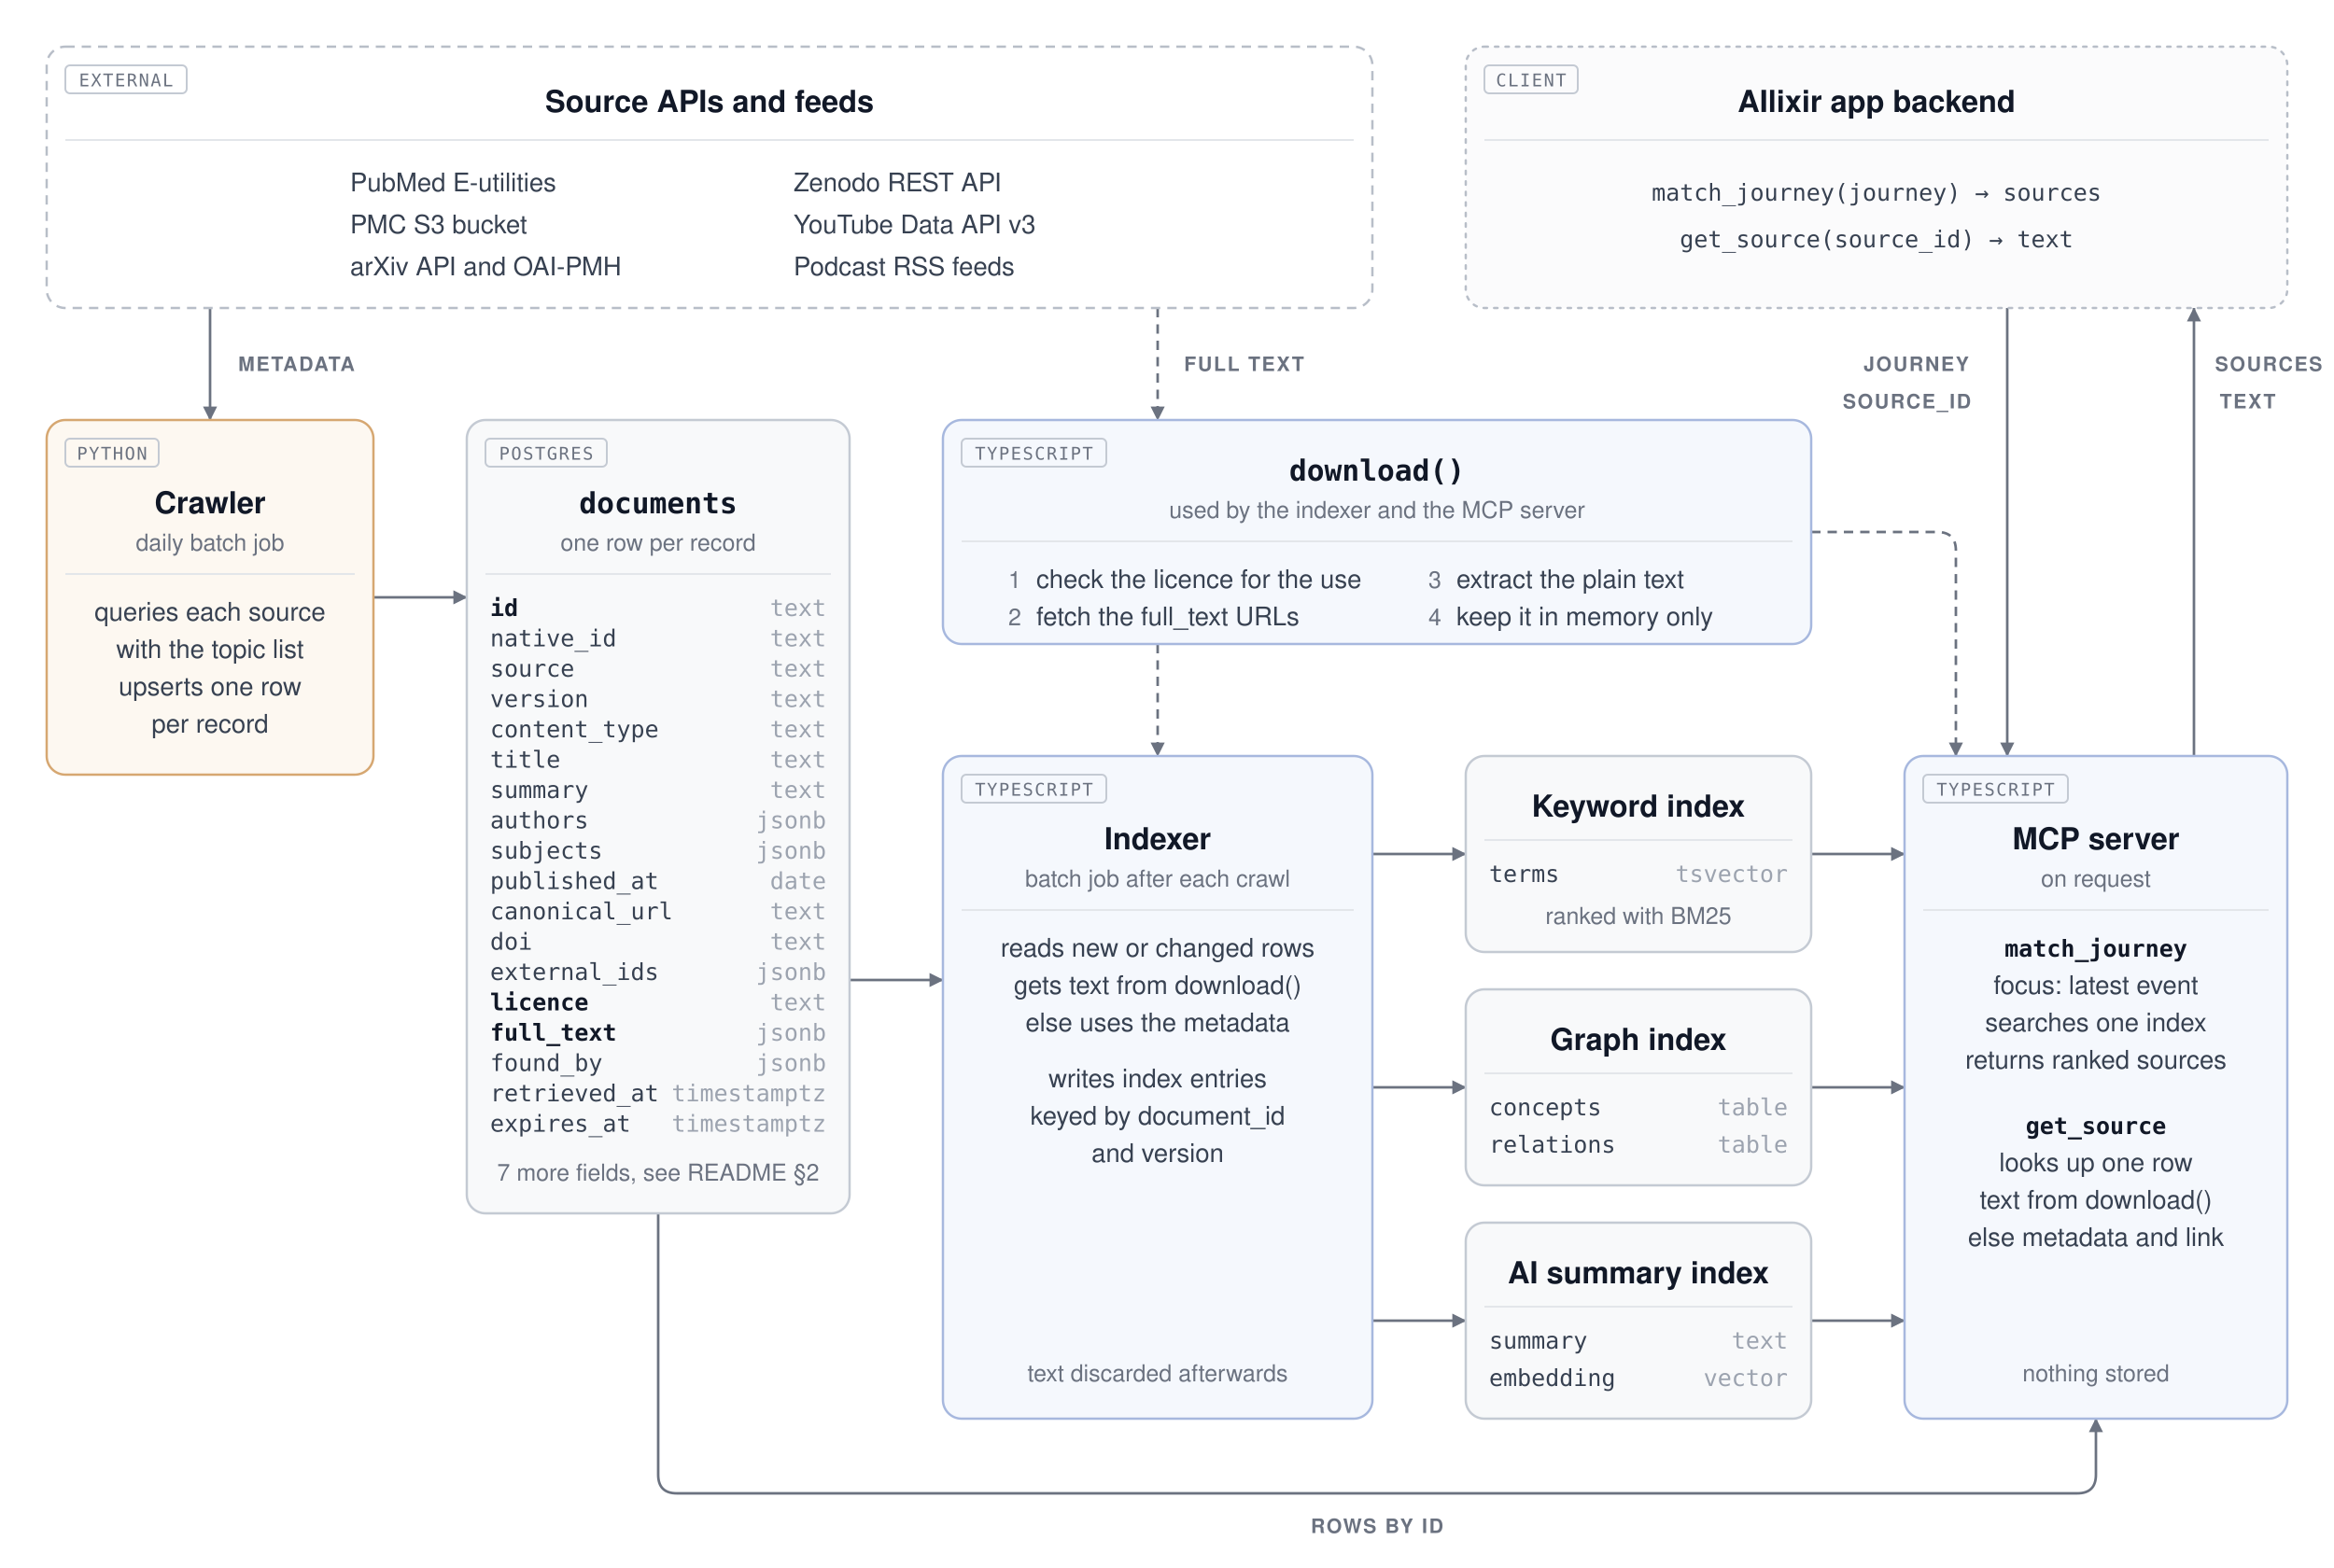
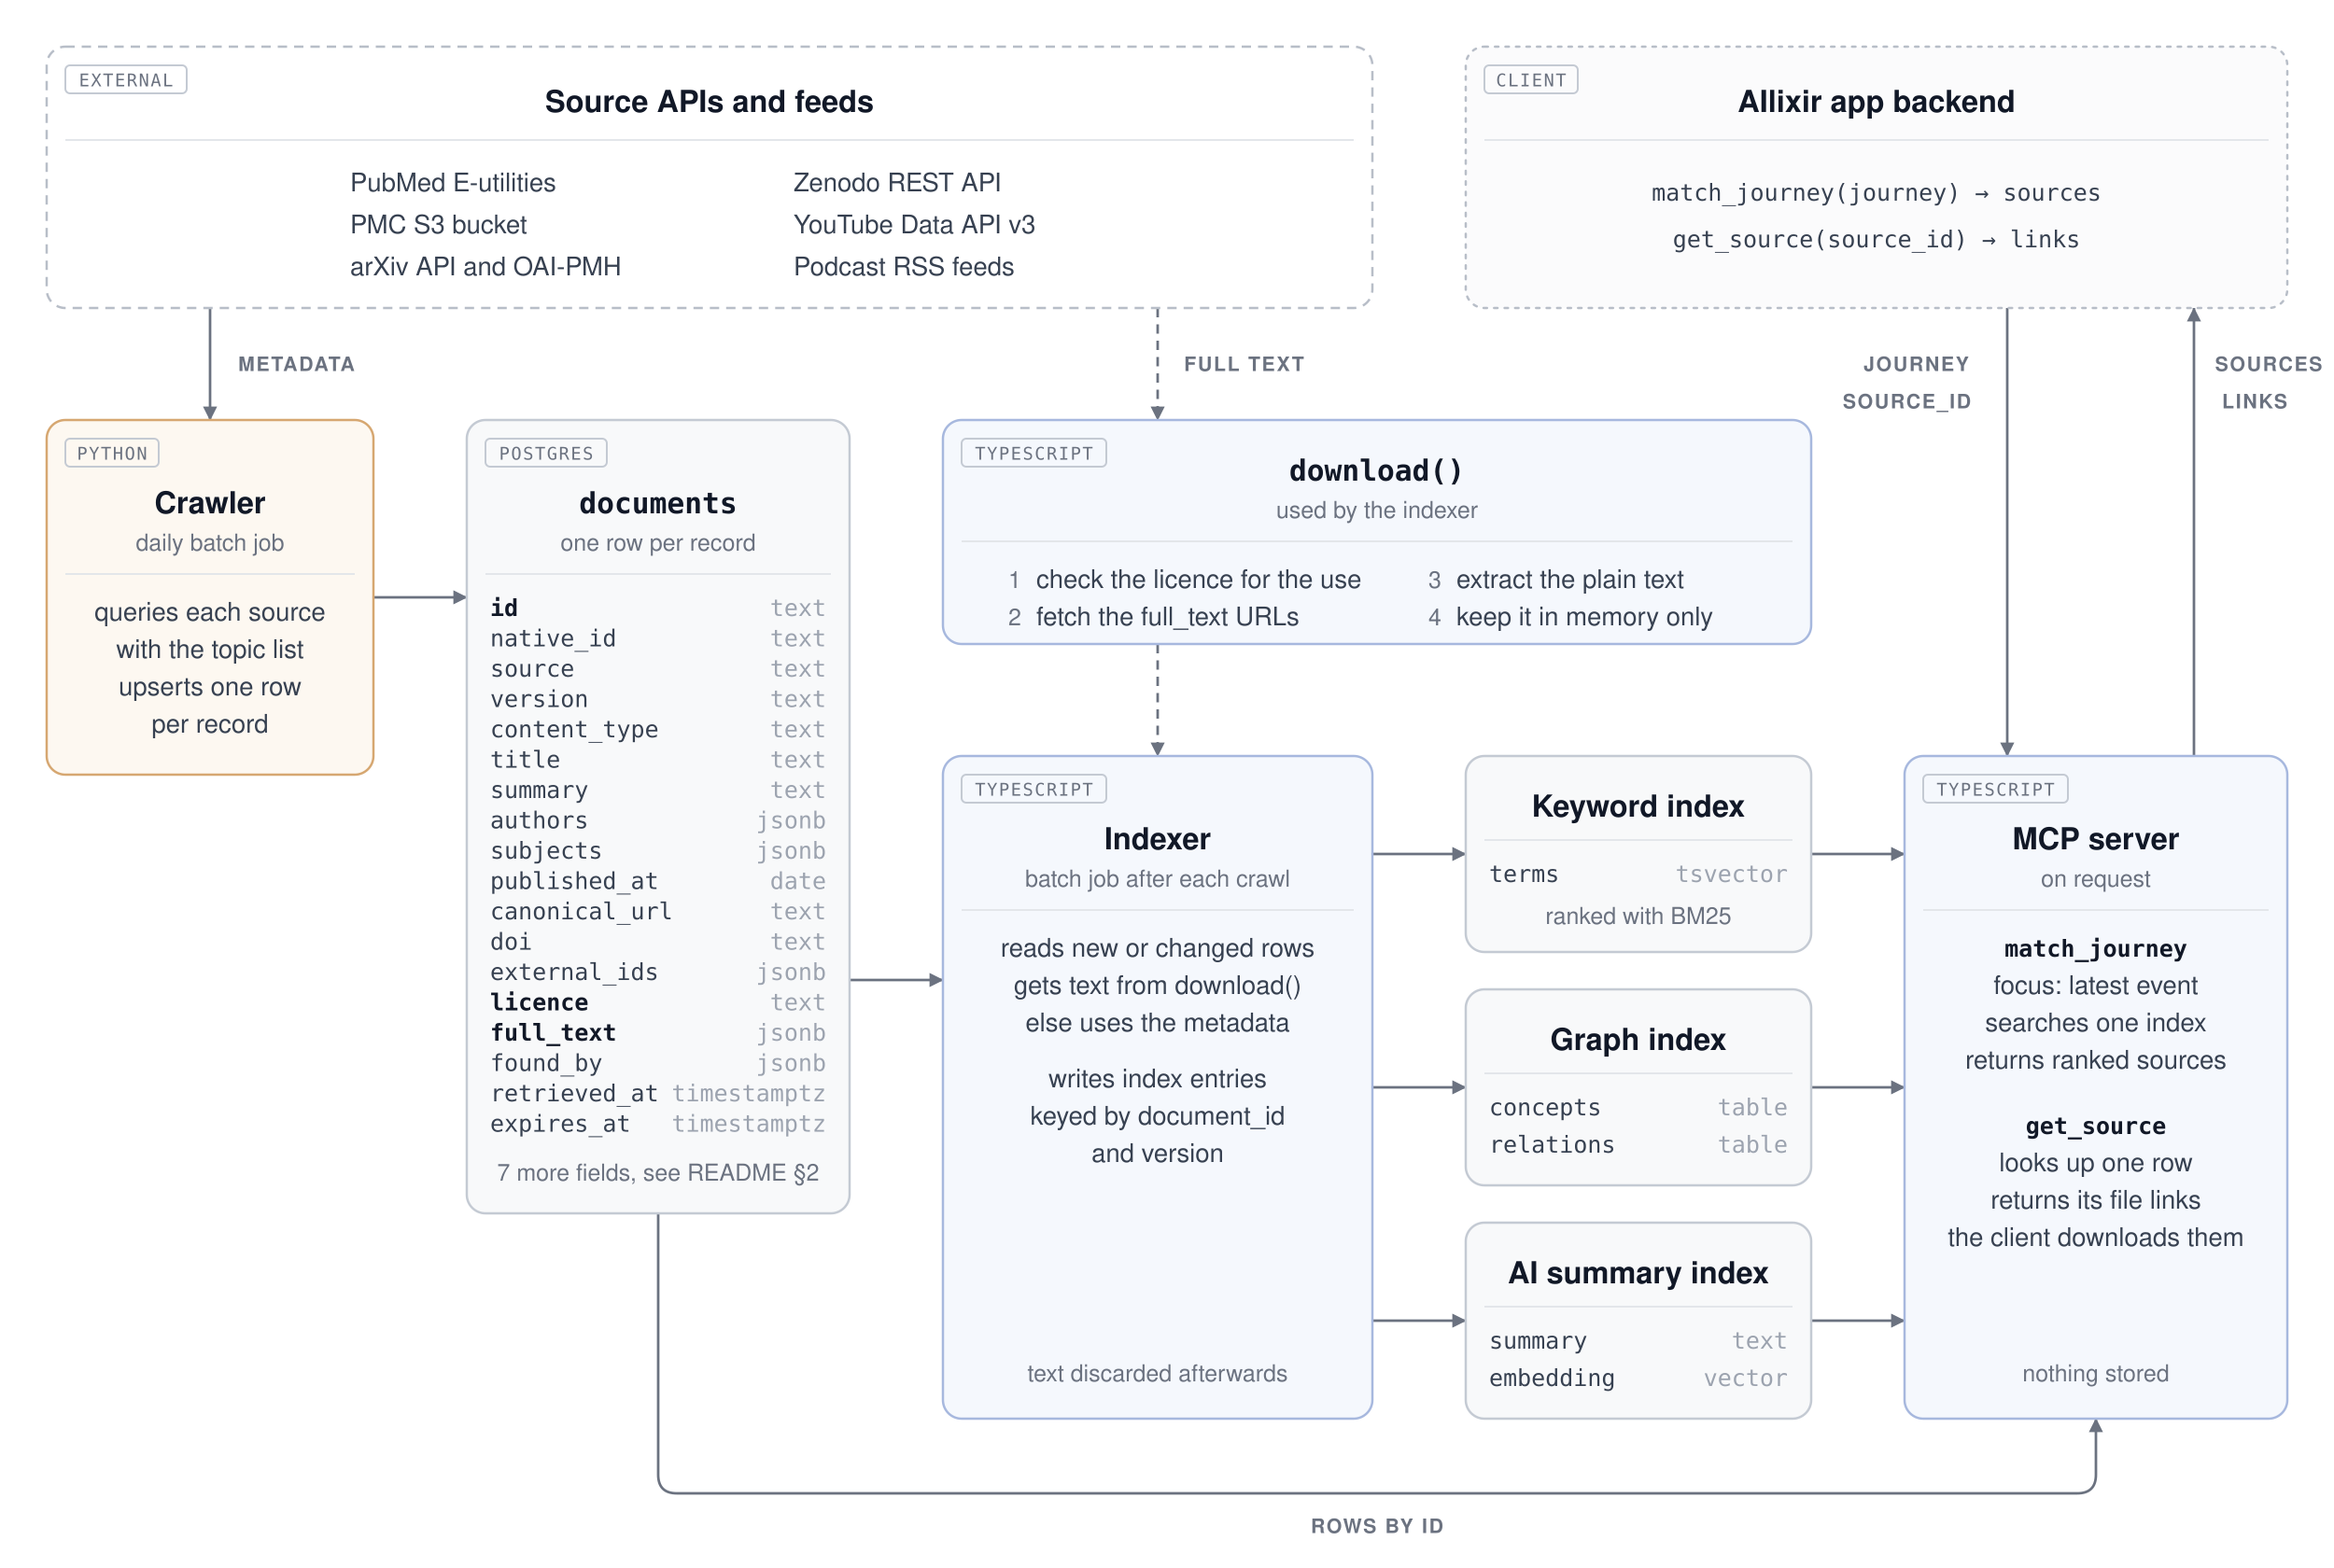
<svg xmlns="http://www.w3.org/2000/svg" viewBox="0 0 1000 672" width="1000" height="672" role="img" aria-labelledby="pipeline-title pipeline-desc">
  <style>
    text { font-family: "Helvetica Neue", Helvetica, "Segoe UI", "Noto Sans", Arial, sans-serif; fill: #374151; }
    .n { font-size: 13px; font-weight: 600; fill: #111827; }
    .nm { font-size: 12.5px; font-weight: 700; fill: #111827; font-family: Menlo, "DejaVu Sans Mono", "Noto Sans Mono", Consolas, monospace; }
    .b { font-size: 11px; }
    .s { font-size: 10px; fill: #6b7280; }
    .c { font-size: 10px; font-family: Menlo, "DejaVu Sans Mono", "Noto Sans Mono", Consolas, monospace; }
    .k { font-weight: 700; fill: #111827; }
    .t { font-size: 10px; fill: #9ca3af; font-family: Menlo, "DejaVu Sans Mono", "Noto Sans Mono", Consolas, monospace; }
    .tag { font-size: 7.5px; letter-spacing: 0.08em; fill: #6b7280; font-family: Menlo, "DejaVu Sans Mono", "Noto Sans Mono", Consolas, monospace; }
    .al { font-size: 8.5px; font-weight: 600; letter-spacing: 0.08em; fill: #6b7280; }
    .py { fill: #fdf8f1; stroke: #d6a771; stroke-width: 1; }
    .ts { fill: #f5f8fd; stroke: #a7b8de; stroke-width: 1; }
    .db { fill: #f8f9fa; stroke: #c4cad3; stroke-width: 1; }
    .ext { fill: #ffffff; stroke: #b8bec8; stroke-width: 1; stroke-dasharray: 4 3; }
    .out { fill: #fbfbfc; stroke: #b8bec8; stroke-width: 1; stroke-dasharray: 1.5 3; stroke-linecap: round; }
    .tg { fill: none; stroke: #c4cad3; stroke-width: 0.8; }
    .hr { stroke: #e3e6ea; stroke-width: 0.8; }
    .e { fill: none; stroke: #6b7280; stroke-width: 1.1; }
    .r { stroke-dasharray: 4 3; }
    .m { fill: #ffffff; }
  </style>
  <defs>
    <marker id="pipeline-arrow" viewBox="0 0 10 10" refX="9.5" refY="5" markerWidth="5.5" markerHeight="5.5" orient="auto-start-reverse">
      <path d="M0,0 L10,5 L0,10 z" fill="#6b7280" />
    </marker>
  </defs>
  <rect width="1000" height="672" fill="#ffffff" />
  <path class="e" d="M90 132 V180" marker-end="url(#pipeline-arrow)" />
  <path class="e r" d="M496 132 V180" marker-end="url(#pipeline-arrow)" />
  <path class="e" d="M160 256 H200" marker-end="url(#pipeline-arrow)" />
  <path class="e" d="M364 420 H404" marker-end="url(#pipeline-arrow)" />
  <path class="e r" d="M496 276 V324" marker-end="url(#pipeline-arrow)" />
-   <path class="e r" d="M776 228 H830 Q838 228 838 236 V324" marker-end="url(#pipeline-arrow)" />
  <path class="e" d="M588 366 H628" marker-end="url(#pipeline-arrow)" />
  <path class="e" d="M588 466 H628" marker-end="url(#pipeline-arrow)" />
  <path class="e" d="M588 566 H628" marker-end="url(#pipeline-arrow)" />
  <path class="e" d="M776 366 H816" marker-end="url(#pipeline-arrow)" />
  <path class="e" d="M776 466 H816" marker-end="url(#pipeline-arrow)" />
  <path class="e" d="M776 566 H816" marker-end="url(#pipeline-arrow)" />
  <path class="e" d="M860 132 V324" marker-end="url(#pipeline-arrow)" />
  <path class="e" d="M940 324 V132" marker-end="url(#pipeline-arrow)" />
  <path class="e" d="M282 520 V632 Q282 640 290 640 H890 Q898 640 898 632 V608" marker-end="url(#pipeline-arrow)" />
  <rect class="m" x="98" y="150" width="58" height="12" rx="2" />
  <text class="al" x="127" y="159" text-anchor="middle">METADATA</text>
  <rect class="m" x="504" y="150" width="58" height="12" rx="2" />
  <text class="al" x="533" y="159" text-anchor="middle">FULL TEXT</text>
  <rect class="m" x="790" y="150" width="62" height="12" rx="2" />
  <text class="al" x="821" y="159" text-anchor="middle">JOURNEY</text>
  <rect class="m" x="782" y="166" width="70" height="12" rx="2" />
  <text class="al" x="817" y="175" text-anchor="middle">SOURCE_ID</text>
  <rect class="m" x="948" y="150" width="48" height="12" rx="2" />
  <text class="al" x="972" y="159" text-anchor="middle">SOURCES</text>
-   <rect class="m" x="948" y="166" width="30" height="12" rx="2" />
-   <text class="al" x="963" y="175" text-anchor="middle">TEXT</text>
+   <rect class="m" x="948" y="166" width="36" height="12" rx="2" />
+   <text class="al" x="966" y="175" text-anchor="middle">LINKS</text>
  <rect class="m" x="556" y="648" width="68" height="12" rx="2" />
  <text class="al" x="590" y="657" text-anchor="middle">ROWS BY ID</text>
  <rect class="ext" x="20" y="20" width="568" height="112" rx="8" />
  <rect class="tg" x="28" y="28" width="52" height="12" rx="2" />
  <text class="tag" x="54" y="37" text-anchor="middle">EXTERNAL</text>
  <text class="n" x="304" y="48" text-anchor="middle">Source APIs and feeds</text>
  <line class="hr" x1="28" y1="60" x2="580" y2="60" />
  <text class="b" x="150" y="82">PubMed E-utilities</text>
  <text class="b" x="150" y="100">PMC S3 bucket</text>
  <text class="b" x="150" y="118">arXiv API and OAI-PMH</text>
  <text class="b" x="340" y="82">Zenodo REST API</text>
  <text class="b" x="340" y="100">YouTube Data API v3</text>
  <text class="b" x="340" y="118">Podcast RSS feeds</text>
  <rect class="out" x="628" y="20" width="352" height="112" rx="8" />
  <rect class="tg" x="636" y="28" width="40" height="12" rx="2" />
  <text class="tag" x="656" y="37" text-anchor="middle">CLIENT</text>
  <text class="n" x="804" y="48" text-anchor="middle">AIlixir app backend</text>
  <line class="hr" x1="636" y1="60" x2="972" y2="60" />
  <text class="c" x="804" y="86" text-anchor="middle">match_journey(journey) → sources</text>
-   <text class="c" x="804" y="106" text-anchor="middle">get_source(source_id) → text</text>
+   <text class="c" x="804" y="106" text-anchor="middle">get_source(source_id) → links</text>
  <rect class="py" x="20" y="180" width="140" height="152" rx="8" />
  <rect class="tg" x="28" y="188" width="40" height="12" rx="2" />
  <text class="tag" x="48" y="197" text-anchor="middle">PYTHON</text>
  <g text-anchor="middle">
    <text class="n" x="90" y="220">Crawler</text>
    <text class="s" x="90" y="236">daily batch job</text>
    <text class="b" x="90" y="266">queries each source</text>
    <text class="b" x="90" y="282">with the topic list</text>
    <text class="b" x="90" y="298">upserts one row</text>
    <text class="b" x="90" y="314">per record</text>
  </g>
  <line class="hr" x1="28" y1="246" x2="152" y2="246" />
  <rect class="db" x="200" y="180" width="164" height="340" rx="8" />
  <rect class="tg" x="208" y="188" width="52" height="12" rx="2" />
  <text class="tag" x="234" y="197" text-anchor="middle">POSTGRES</text>
  <text class="nm" x="282" y="220" text-anchor="middle">documents</text>
  <text class="s" x="282" y="236" text-anchor="middle">one row per record</text>
  <line class="hr" x1="208" y1="246" x2="356" y2="246" />
  <text class="c k" x="210" y="264">id</text>
  <text class="c" x="210" y="277">native_id</text>
  <text class="c" x="210" y="290">source</text>
  <text class="c" x="210" y="303">version</text>
  <text class="c" x="210" y="316">content_type</text>
  <text class="c" x="210" y="329">title</text>
  <text class="c" x="210" y="342">summary</text>
  <text class="c" x="210" y="355">authors</text>
  <text class="c" x="210" y="368">subjects</text>
  <text class="c" x="210" y="381">published_at</text>
  <text class="c" x="210" y="394">canonical_url</text>
  <text class="c" x="210" y="407">doi</text>
  <text class="c" x="210" y="420">external_ids</text>
  <text class="c k" x="210" y="433">licence</text>
  <text class="c k" x="210" y="446">full_text</text>
  <text class="c" x="210" y="459">found_by</text>
  <text class="c" x="210" y="472">retrieved_at</text>
  <text class="c" x="210" y="485">expires_at</text>
  <g text-anchor="end">
    <text class="t" x="354" y="264">text</text>
    <text class="t" x="354" y="277">text</text>
    <text class="t" x="354" y="290">text</text>
    <text class="t" x="354" y="303">text</text>
    <text class="t" x="354" y="316">text</text>
    <text class="t" x="354" y="329">text</text>
    <text class="t" x="354" y="342">text</text>
    <text class="t" x="354" y="355">jsonb</text>
    <text class="t" x="354" y="368">jsonb</text>
    <text class="t" x="354" y="381">date</text>
    <text class="t" x="354" y="394">text</text>
    <text class="t" x="354" y="407">text</text>
    <text class="t" x="354" y="420">jsonb</text>
    <text class="t" x="354" y="433">text</text>
    <text class="t" x="354" y="446">jsonb</text>
    <text class="t" x="354" y="459">jsonb</text>
    <text class="t" x="354" y="472">timestamptz</text>
    <text class="t" x="354" y="485">timestamptz</text>
  </g>
  <text class="s" x="282" y="506" text-anchor="middle">7 more fields, see README §2</text>
  <rect class="ts" x="404" y="180" width="372" height="96" rx="8" />
  <rect class="tg" x="412" y="188" width="62" height="12" rx="2" />
  <text class="tag" x="443" y="197" text-anchor="middle">TYPESCRIPT</text>
  <text class="nm" x="590" y="206" text-anchor="middle">download()</text>
-   <text class="s" x="590" y="222" text-anchor="middle">used by the indexer and the MCP server</text>
+   <text class="s" x="590" y="222" text-anchor="middle">used by the indexer</text>
  <line class="hr" x1="412" y1="232" x2="768" y2="232" />
  <text class="b" x="432" y="252">
    <tspan class="s">1</tspan>
    <tspan x="444">check the licence for the use</tspan>
  </text>
  <text class="b" x="432" y="268">
    <tspan class="s">2</tspan>
    <tspan x="444">fetch the full_text URLs</tspan>
  </text>
  <text class="b" x="612" y="252">
    <tspan class="s">3</tspan>
    <tspan x="624">extract the plain text</tspan>
  </text>
  <text class="b" x="612" y="268">
    <tspan class="s">4</tspan>
    <tspan x="624">keep it in memory only</tspan>
  </text>
  <rect class="ts" x="404" y="324" width="184" height="284" rx="8" />
  <rect class="tg" x="412" y="332" width="62" height="12" rx="2" />
  <text class="tag" x="443" y="341" text-anchor="middle">TYPESCRIPT</text>
  <g text-anchor="middle">
    <text class="n" x="496" y="364">Indexer</text>
    <text class="s" x="496" y="380">batch job after each crawl</text>
    <text class="b" x="496" y="410">reads new or changed rows</text>
    <text class="b" x="496" y="426">gets text from download()</text>
    <text class="b" x="496" y="442">else uses the metadata</text>
    <text class="b" x="496" y="466">writes index entries</text>
    <text class="b" x="496" y="482">keyed by document_id</text>
    <text class="b" x="496" y="498">and version</text>
    <text class="s" x="496" y="592">text discarded afterwards</text>
  </g>
  <line class="hr" x1="412" y1="390" x2="580" y2="390" />
  <rect class="db" x="628" y="324" width="148" height="84" rx="8" />
  <rect class="db" x="628" y="424" width="148" height="84" rx="8" />
  <rect class="db" x="628" y="524" width="148" height="84" rx="8" />
  <g text-anchor="middle">
    <text class="n" x="702" y="350">Keyword index</text>
    <text class="n" x="702" y="450">Graph index</text>
    <text class="n" x="702" y="550">AI summary index</text>
  </g>
  <line class="hr" x1="636" y1="360" x2="768" y2="360" />
  <line class="hr" x1="636" y1="460" x2="768" y2="460" />
  <line class="hr" x1="636" y1="560" x2="768" y2="560" />
  <text class="c" x="638" y="378">terms</text>
  <text class="t" x="766" y="378" text-anchor="end">tsvector</text>
  <text class="s" x="702" y="396" text-anchor="middle">ranked with BM25</text>
  <text class="c" x="638" y="478">concepts</text>
  <text class="t" x="766" y="478" text-anchor="end">table</text>
  <text class="c" x="638" y="494">relations</text>
  <text class="t" x="766" y="494" text-anchor="end">table</text>
  <text class="c" x="638" y="578">summary</text>
  <text class="t" x="766" y="578" text-anchor="end">text</text>
  <text class="c" x="638" y="594">embedding</text>
  <text class="t" x="766" y="594" text-anchor="end">vector</text>
  <rect class="ts" x="816" y="324" width="164" height="284" rx="8" />
  <rect class="tg" x="824" y="332" width="62" height="12" rx="2" />
  <text class="tag" x="855" y="341" text-anchor="middle">TYPESCRIPT</text>
  <g text-anchor="middle">
    <text class="n" x="898" y="364">MCP server</text>
    <text class="s" x="898" y="380">on request</text>
    <text class="c k" x="898" y="410">match_journey</text>
    <text class="b" x="898" y="426">focus: latest event</text>
    <text class="b" x="898" y="442">searches one index</text>
    <text class="b" x="898" y="458">returns ranked sources</text>
    <text class="c k" x="898" y="486">get_source</text>
    <text class="b" x="898" y="502">looks up one row</text>
-     <text class="b" x="898" y="518">text from download()</text>
-     <text class="b" x="898" y="534">else metadata and link</text>
+     <text class="b" x="898" y="518">returns its file links</text>
+     <text class="b" x="898" y="534">the client downloads them</text>
    <text class="s" x="898" y="592">nothing stored</text>
  </g>
  <line class="hr" x1="824" y1="390" x2="972" y2="390" />
</svg>
